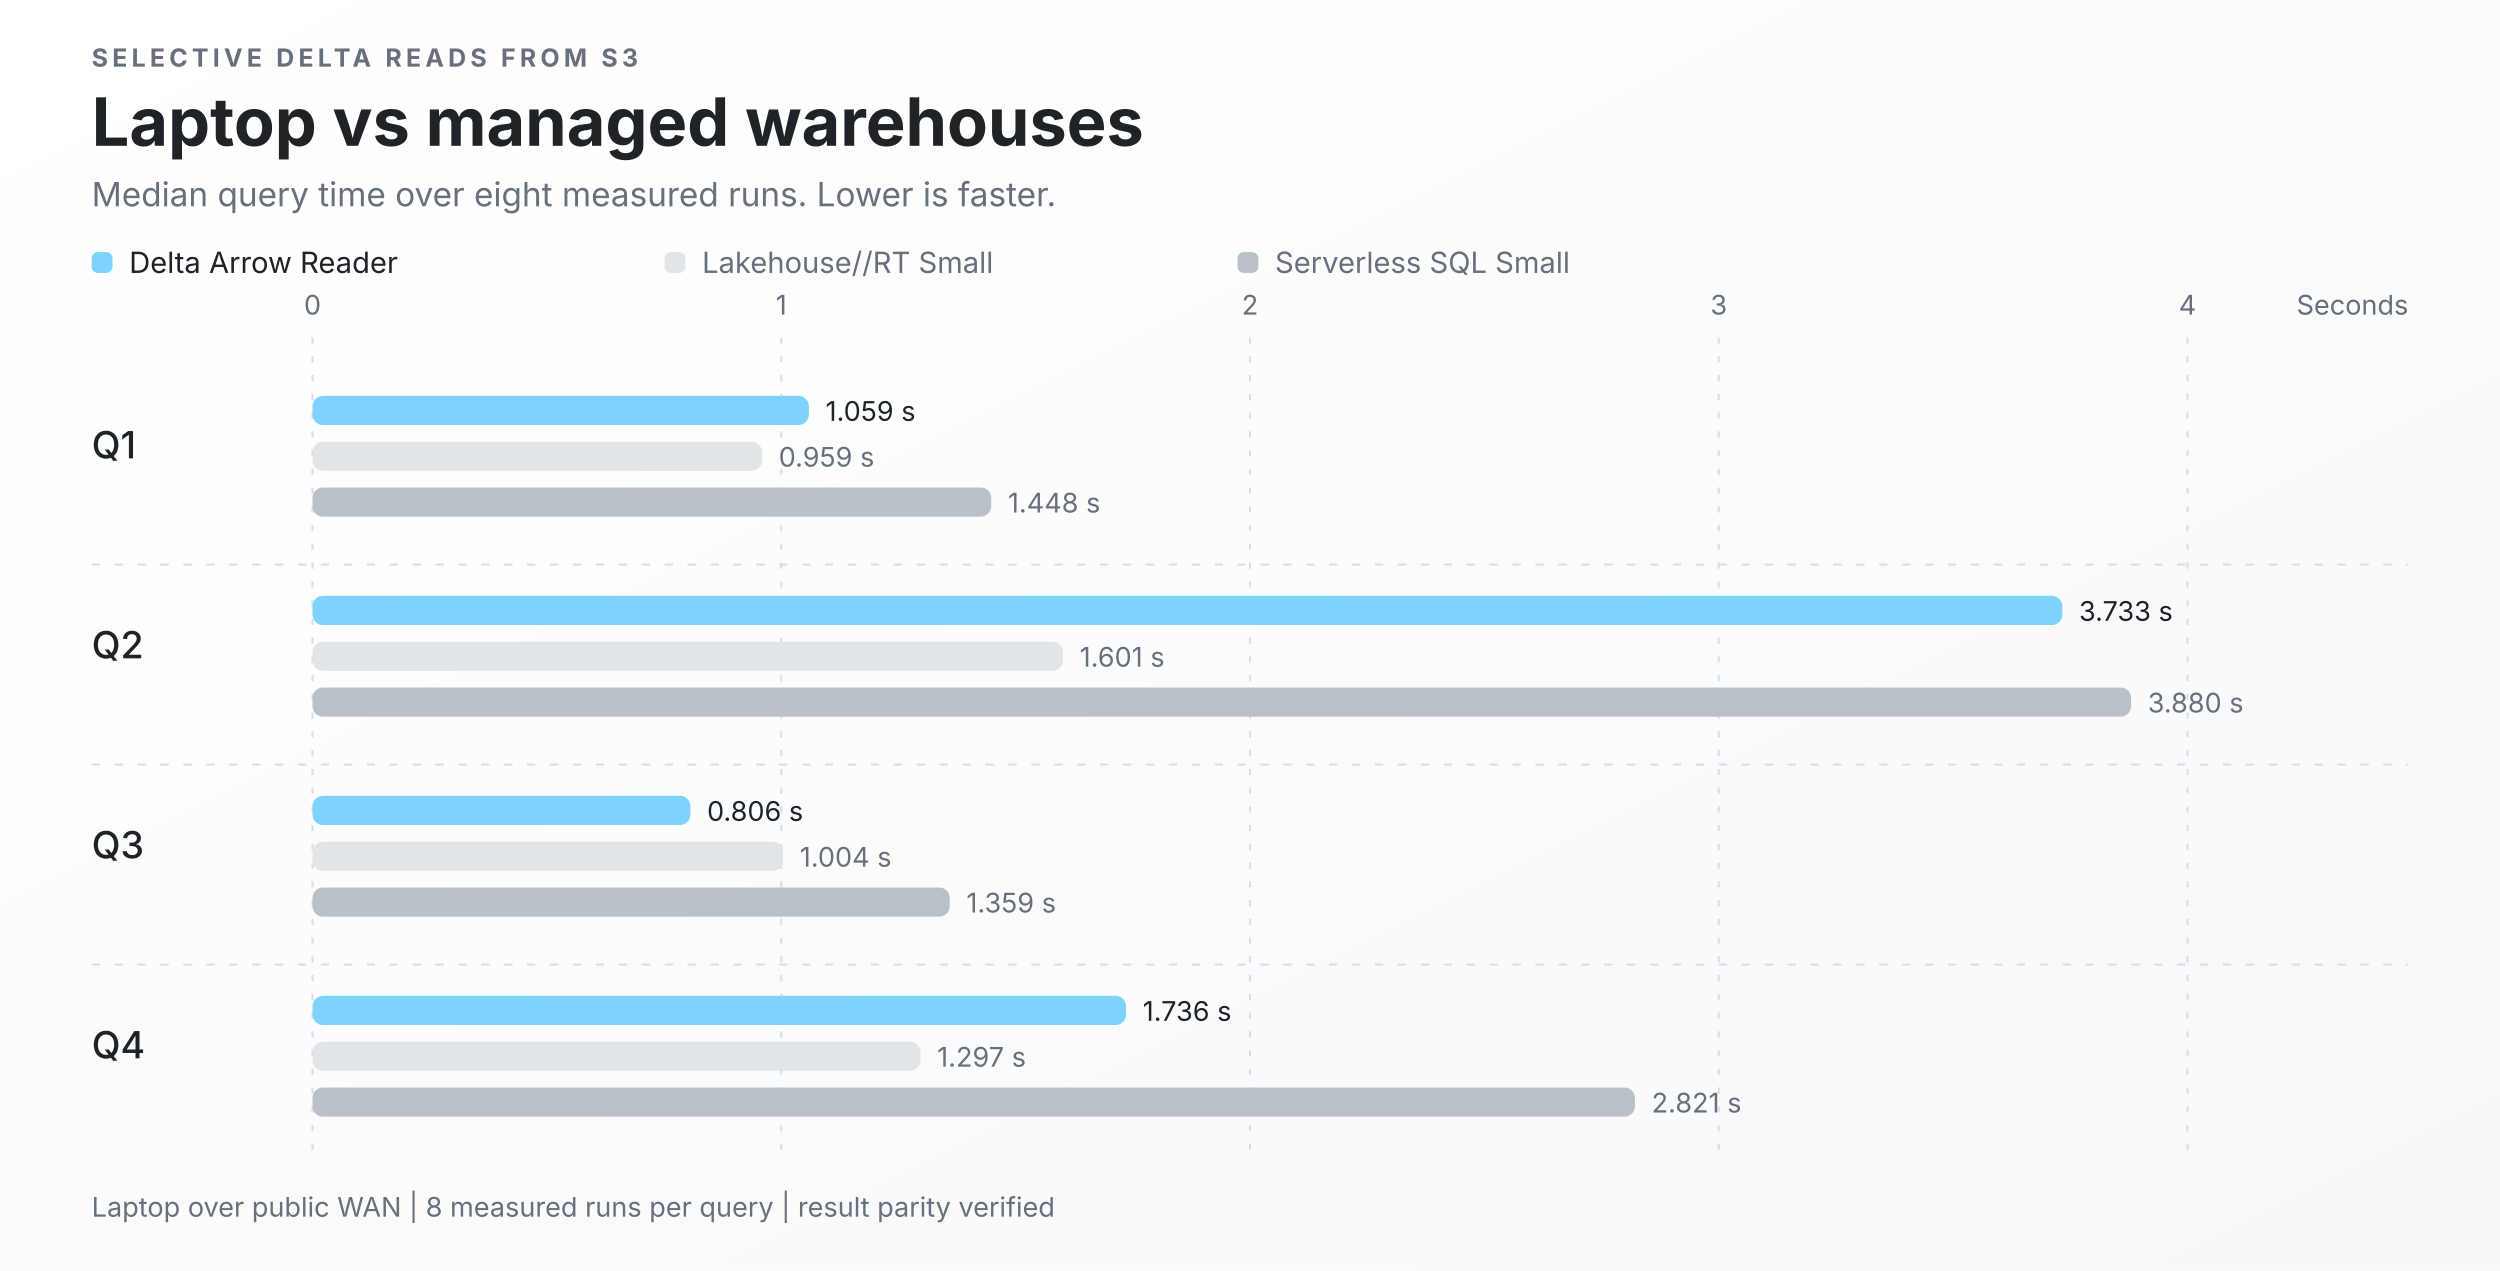
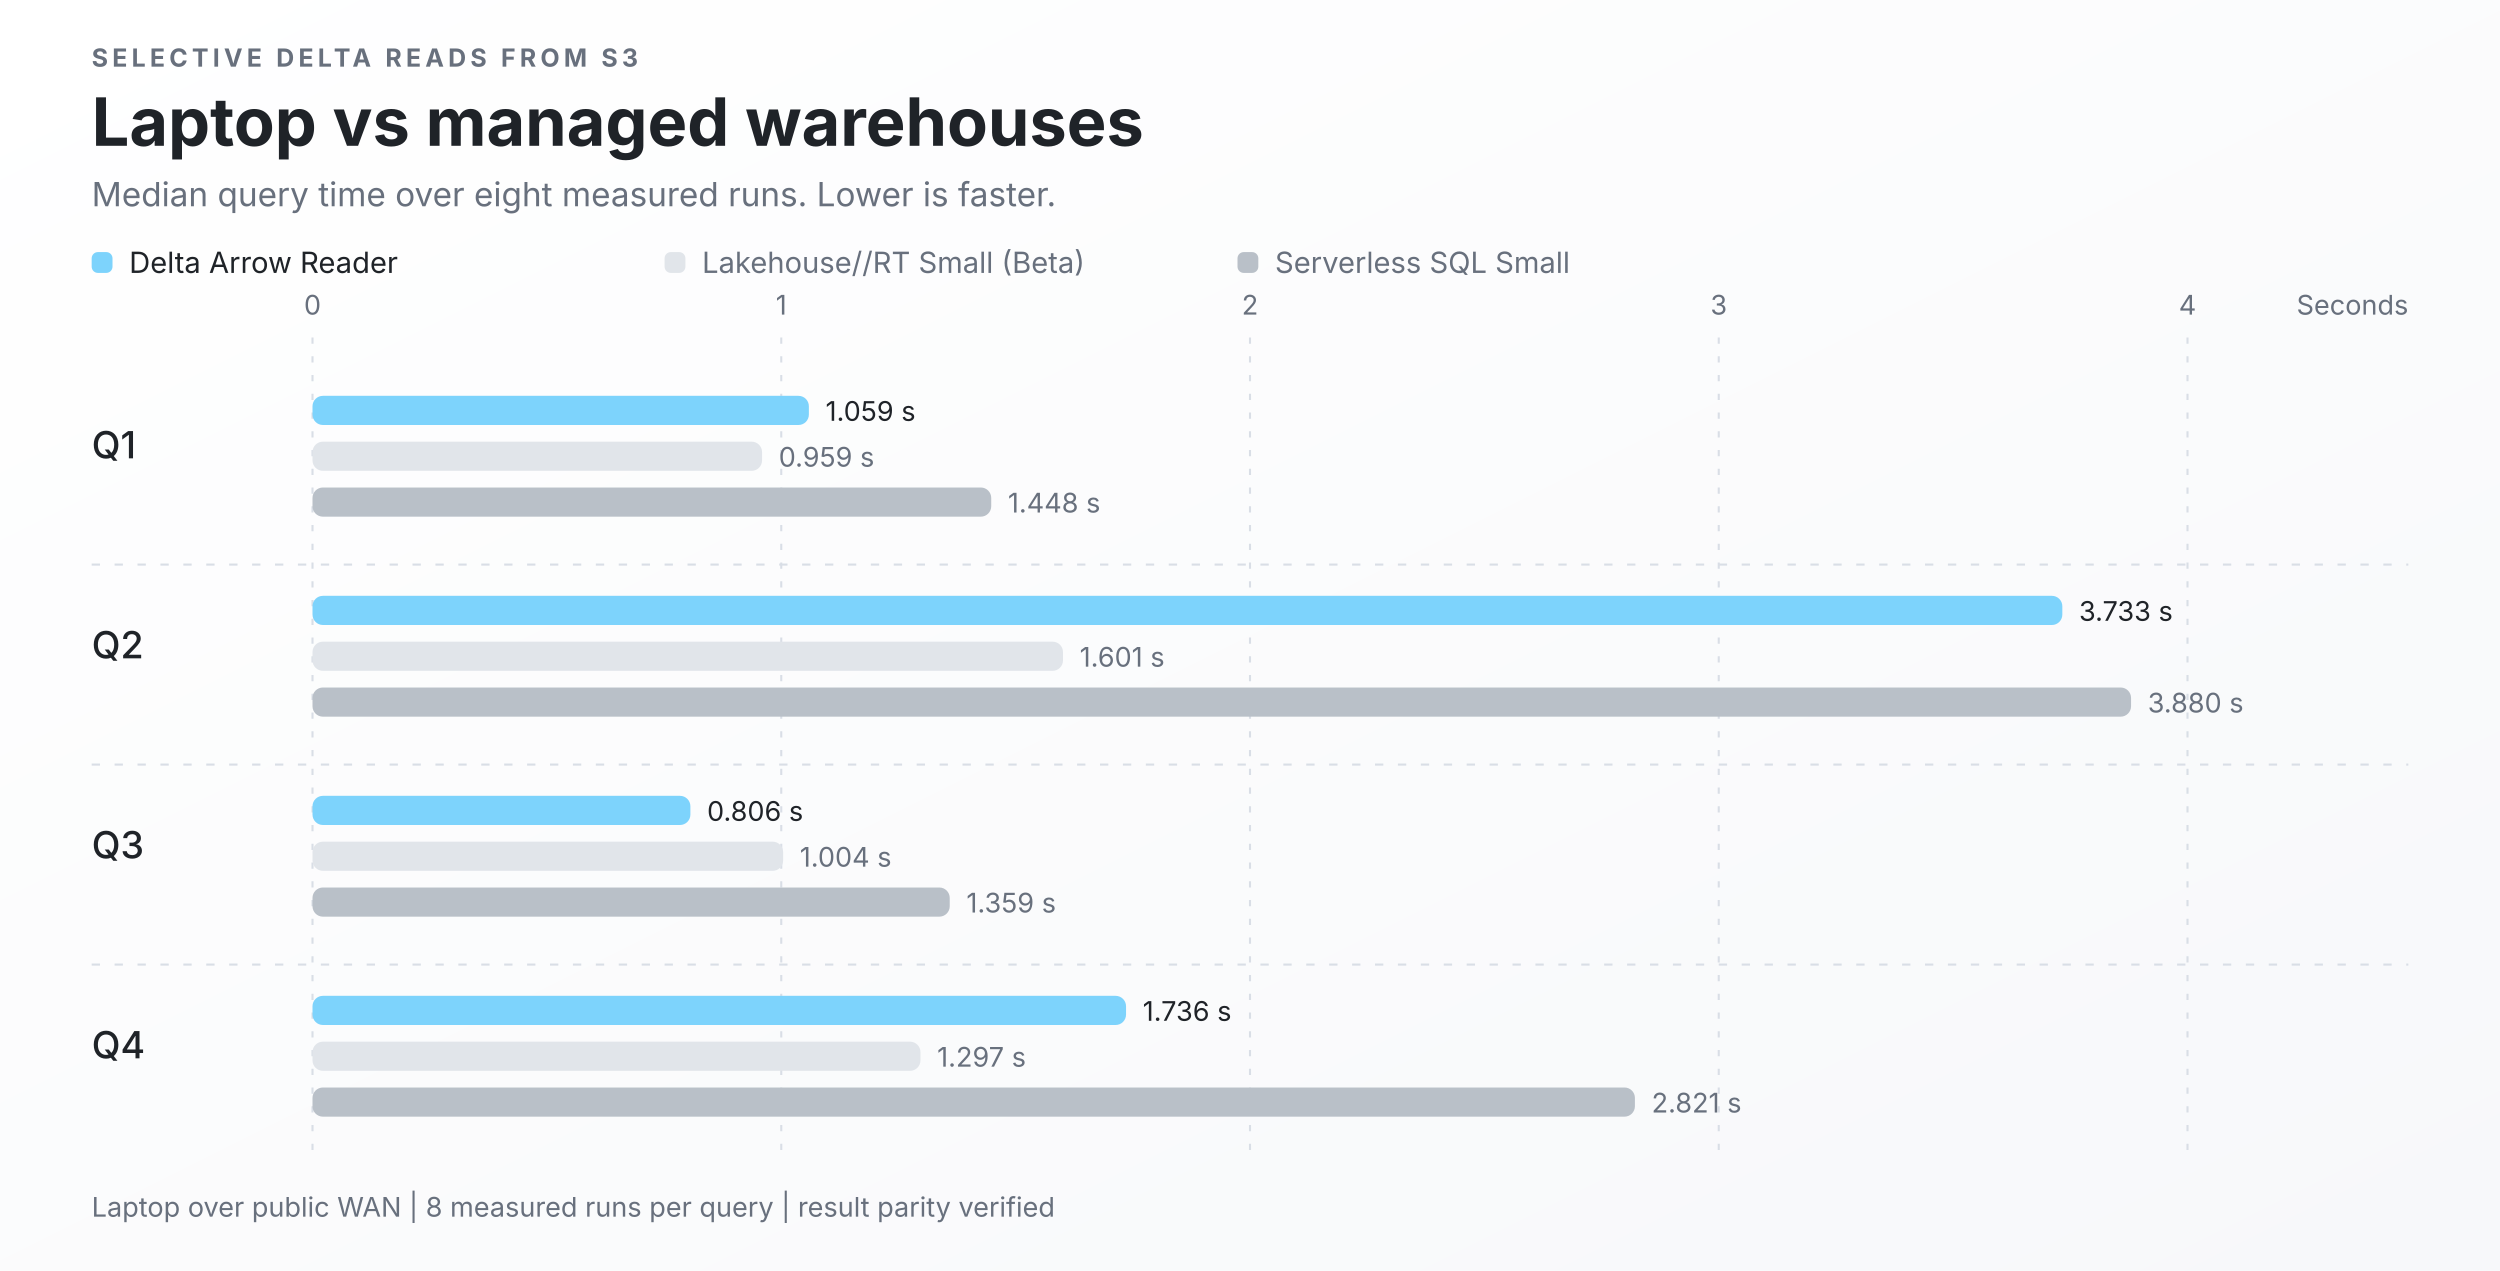
<svg xmlns="http://www.w3.org/2000/svg" width="1200" height="610" viewBox="0 0 1200 610" role="img" aria-labelledby="title description">
  <style>text{font-family:Inter,ui-sans-serif,-apple-system,BlinkMacSystemFont,"Segoe UI",sans-serif;font-variant-numeric:tabular-nums}</style>
  <defs>
    <linearGradient id="page" x1="0" y1="0" x2="1" y2="1">
      <stop offset="0" stop-color="#ffffff" />
      <stop offset="1" stop-color="#f7f8fa" />
    </linearGradient>
  </defs>
  <rect width="1200" height="610" fill="url(#page)" />
  <text x="44" y="32" fill="#68707d" font-size="12" font-weight="700" letter-spacing="2">SELECTIVE DELTA READS FROM S3</text>
  <text x="44" y="70" fill="#1f2328" font-size="32" font-weight="700">Laptop vs managed warehouses</text>
  <text x="44" y="99" fill="#68707d" font-size="16">Median query time over eight measured runs. Lower is faster.</text>
  <rect x="44" y="121" width="10" height="10" rx="3" fill="#7dd3fc" />
  <text x="62" y="131" fill="#1f2328" font-size="14">Delta Arrow Reader</text>
  <rect x="319" y="121" width="10" height="10" rx="3" fill="#e1e5ea" />
-   <text x="337" y="131" fill="#68707d" font-size="14">Lakehouse//RT Small</text>
+   <text x="337" y="131" fill="#68707d" font-size="14">Lakehouse//RT Small (Beta)</text>
  <rect x="594" y="121" width="10" height="10" rx="3" fill="#b9c0c8" />
  <text x="612" y="131" fill="#68707d" font-size="14">Serverless SQL Small</text>
  <line x1="150.00" y1="162" x2="150.00" y2="552" stroke="#d9dee6" stroke-dasharray="3 6" />
  <text x="150.00" y="151" text-anchor="middle" fill="#68707d" font-size="13">0</text>
  <line x1="375.00" y1="162" x2="375.00" y2="552" stroke="#d9dee6" stroke-dasharray="3 6" />
  <text x="375.00" y="151" text-anchor="middle" fill="#68707d" font-size="13">1</text>
  <line x1="600.00" y1="162" x2="600.00" y2="552" stroke="#d9dee6" stroke-dasharray="3 6" />
  <text x="600.00" y="151" text-anchor="middle" fill="#68707d" font-size="13">2</text>
  <line x1="825.00" y1="162" x2="825.00" y2="552" stroke="#d9dee6" stroke-dasharray="3 6" />
  <text x="825.00" y="151" text-anchor="middle" fill="#68707d" font-size="13">3</text>
  <line x1="1050.00" y1="162" x2="1050.00" y2="552" stroke="#d9dee6" stroke-dasharray="3 6" />
  <text x="1050.00" y="151" text-anchor="middle" fill="#68707d" font-size="13">4</text>
  <text x="1156" y="151" text-anchor="end" fill="#68707d" font-size="13">Seconds</text>
  <text x="44" y="220" fill="#1f2328" font-size="18" font-weight="500">Q1</text>
  <rect x="150" y="190" width="238.26" height="14" rx="5" fill="#7dd3fc" />
  <text x="396.26" y="202" fill="#1f2328" font-size="13">1.059 s</text>
  <rect x="150" y="212" width="215.79" height="14" rx="5" fill="#e1e5ea" />
  <text x="373.79" y="224" fill="#68707d" font-size="13">0.959 s</text>
  <rect x="150" y="234" width="325.79" height="14" rx="5" fill="#b9c0c8" />
  <text x="483.79" y="246" fill="#68707d" font-size="13">1.448 s</text>
  <line x1="44" y1="271" x2="1156" y2="271" stroke="#d9dee6" stroke-dasharray="4 7" />
  <text x="44" y="316" fill="#1f2328" font-size="18" font-weight="500">Q2</text>
  <rect x="150" y="286" width="839.92" height="14" rx="5" fill="#7dd3fc" />
  <text x="997.92" y="298" fill="#1f2328" font-size="13">3.733 s</text>
  <rect x="150" y="308" width="360.24" height="14" rx="5" fill="#e1e5ea" />
  <text x="518.24" y="320" fill="#68707d" font-size="13">1.601 s</text>
  <rect x="150" y="330" width="872.91" height="14" rx="5" fill="#b9c0c8" />
  <text x="1030.91" y="342" fill="#68707d" font-size="13">3.880 s</text>
  <line x1="44" y1="367" x2="1156" y2="367" stroke="#d9dee6" stroke-dasharray="4 7" />
  <text x="44" y="412" fill="#1f2328" font-size="18" font-weight="500">Q3</text>
  <rect x="150" y="382" width="181.39" height="14" rx="5" fill="#7dd3fc" />
  <text x="339.39" y="394" fill="#1f2328" font-size="13">0.806 s</text>
  <rect x="150" y="404" width="225.90" height="14" rx="5" fill="#e1e5ea" />
  <text x="383.90" y="416" fill="#68707d" font-size="13">1.004 s</text>
  <rect x="150" y="426" width="305.87" height="14" rx="5" fill="#b9c0c8" />
  <text x="463.87" y="438" fill="#68707d" font-size="13">1.359 s</text>
  <line x1="44" y1="463" x2="1156" y2="463" stroke="#d9dee6" stroke-dasharray="4 7" />
  <text x="44" y="508" fill="#1f2328" font-size="18" font-weight="500">Q4</text>
  <rect x="150" y="478" width="390.50" height="14" rx="5" fill="#7dd3fc" />
  <text x="548.50" y="490" fill="#1f2328" font-size="13">1.736 s</text>
  <rect x="150" y="500" width="291.82" height="14" rx="5" fill="#e1e5ea" />
  <text x="449.82" y="512" fill="#68707d" font-size="13">1.297 s</text>
  <rect x="150" y="522" width="634.76" height="14" rx="5" fill="#b9c0c8" />
  <text x="792.76" y="534" fill="#68707d" font-size="13">2.821 s</text>
  <text x="44" y="584" fill="#68707d" font-size="13">Laptop over public WAN | 8 measured runs per query | result parity verified</text>
</svg>
